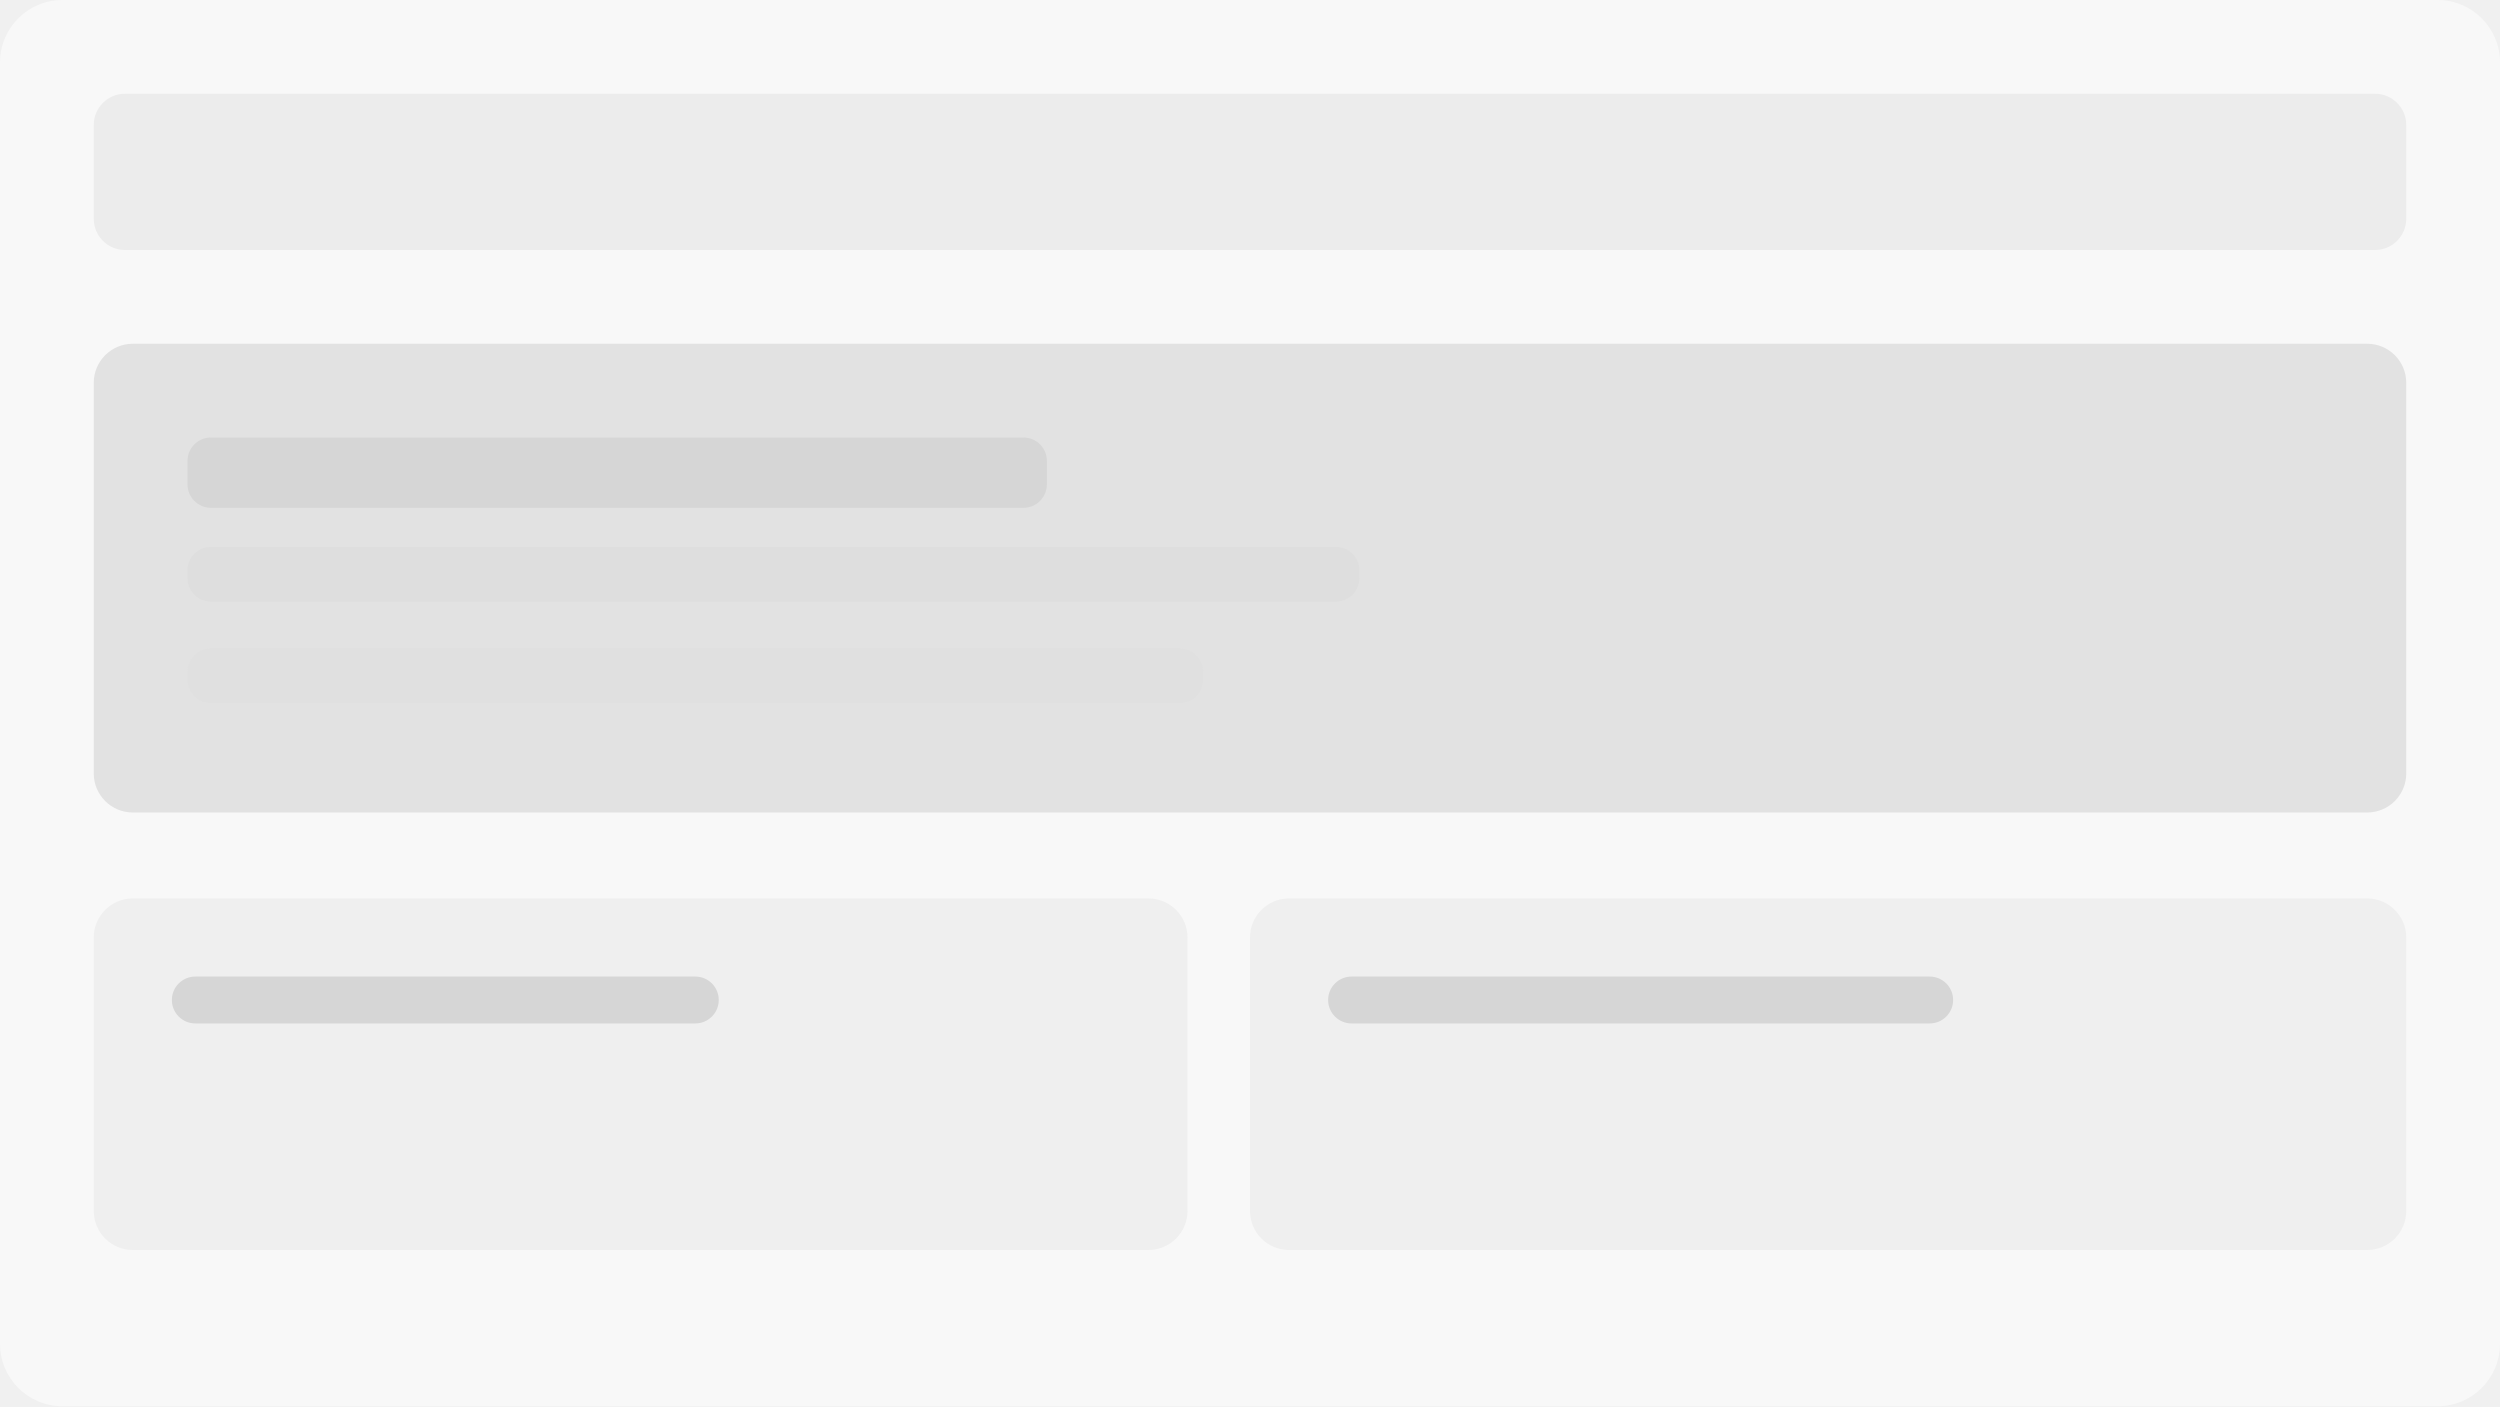
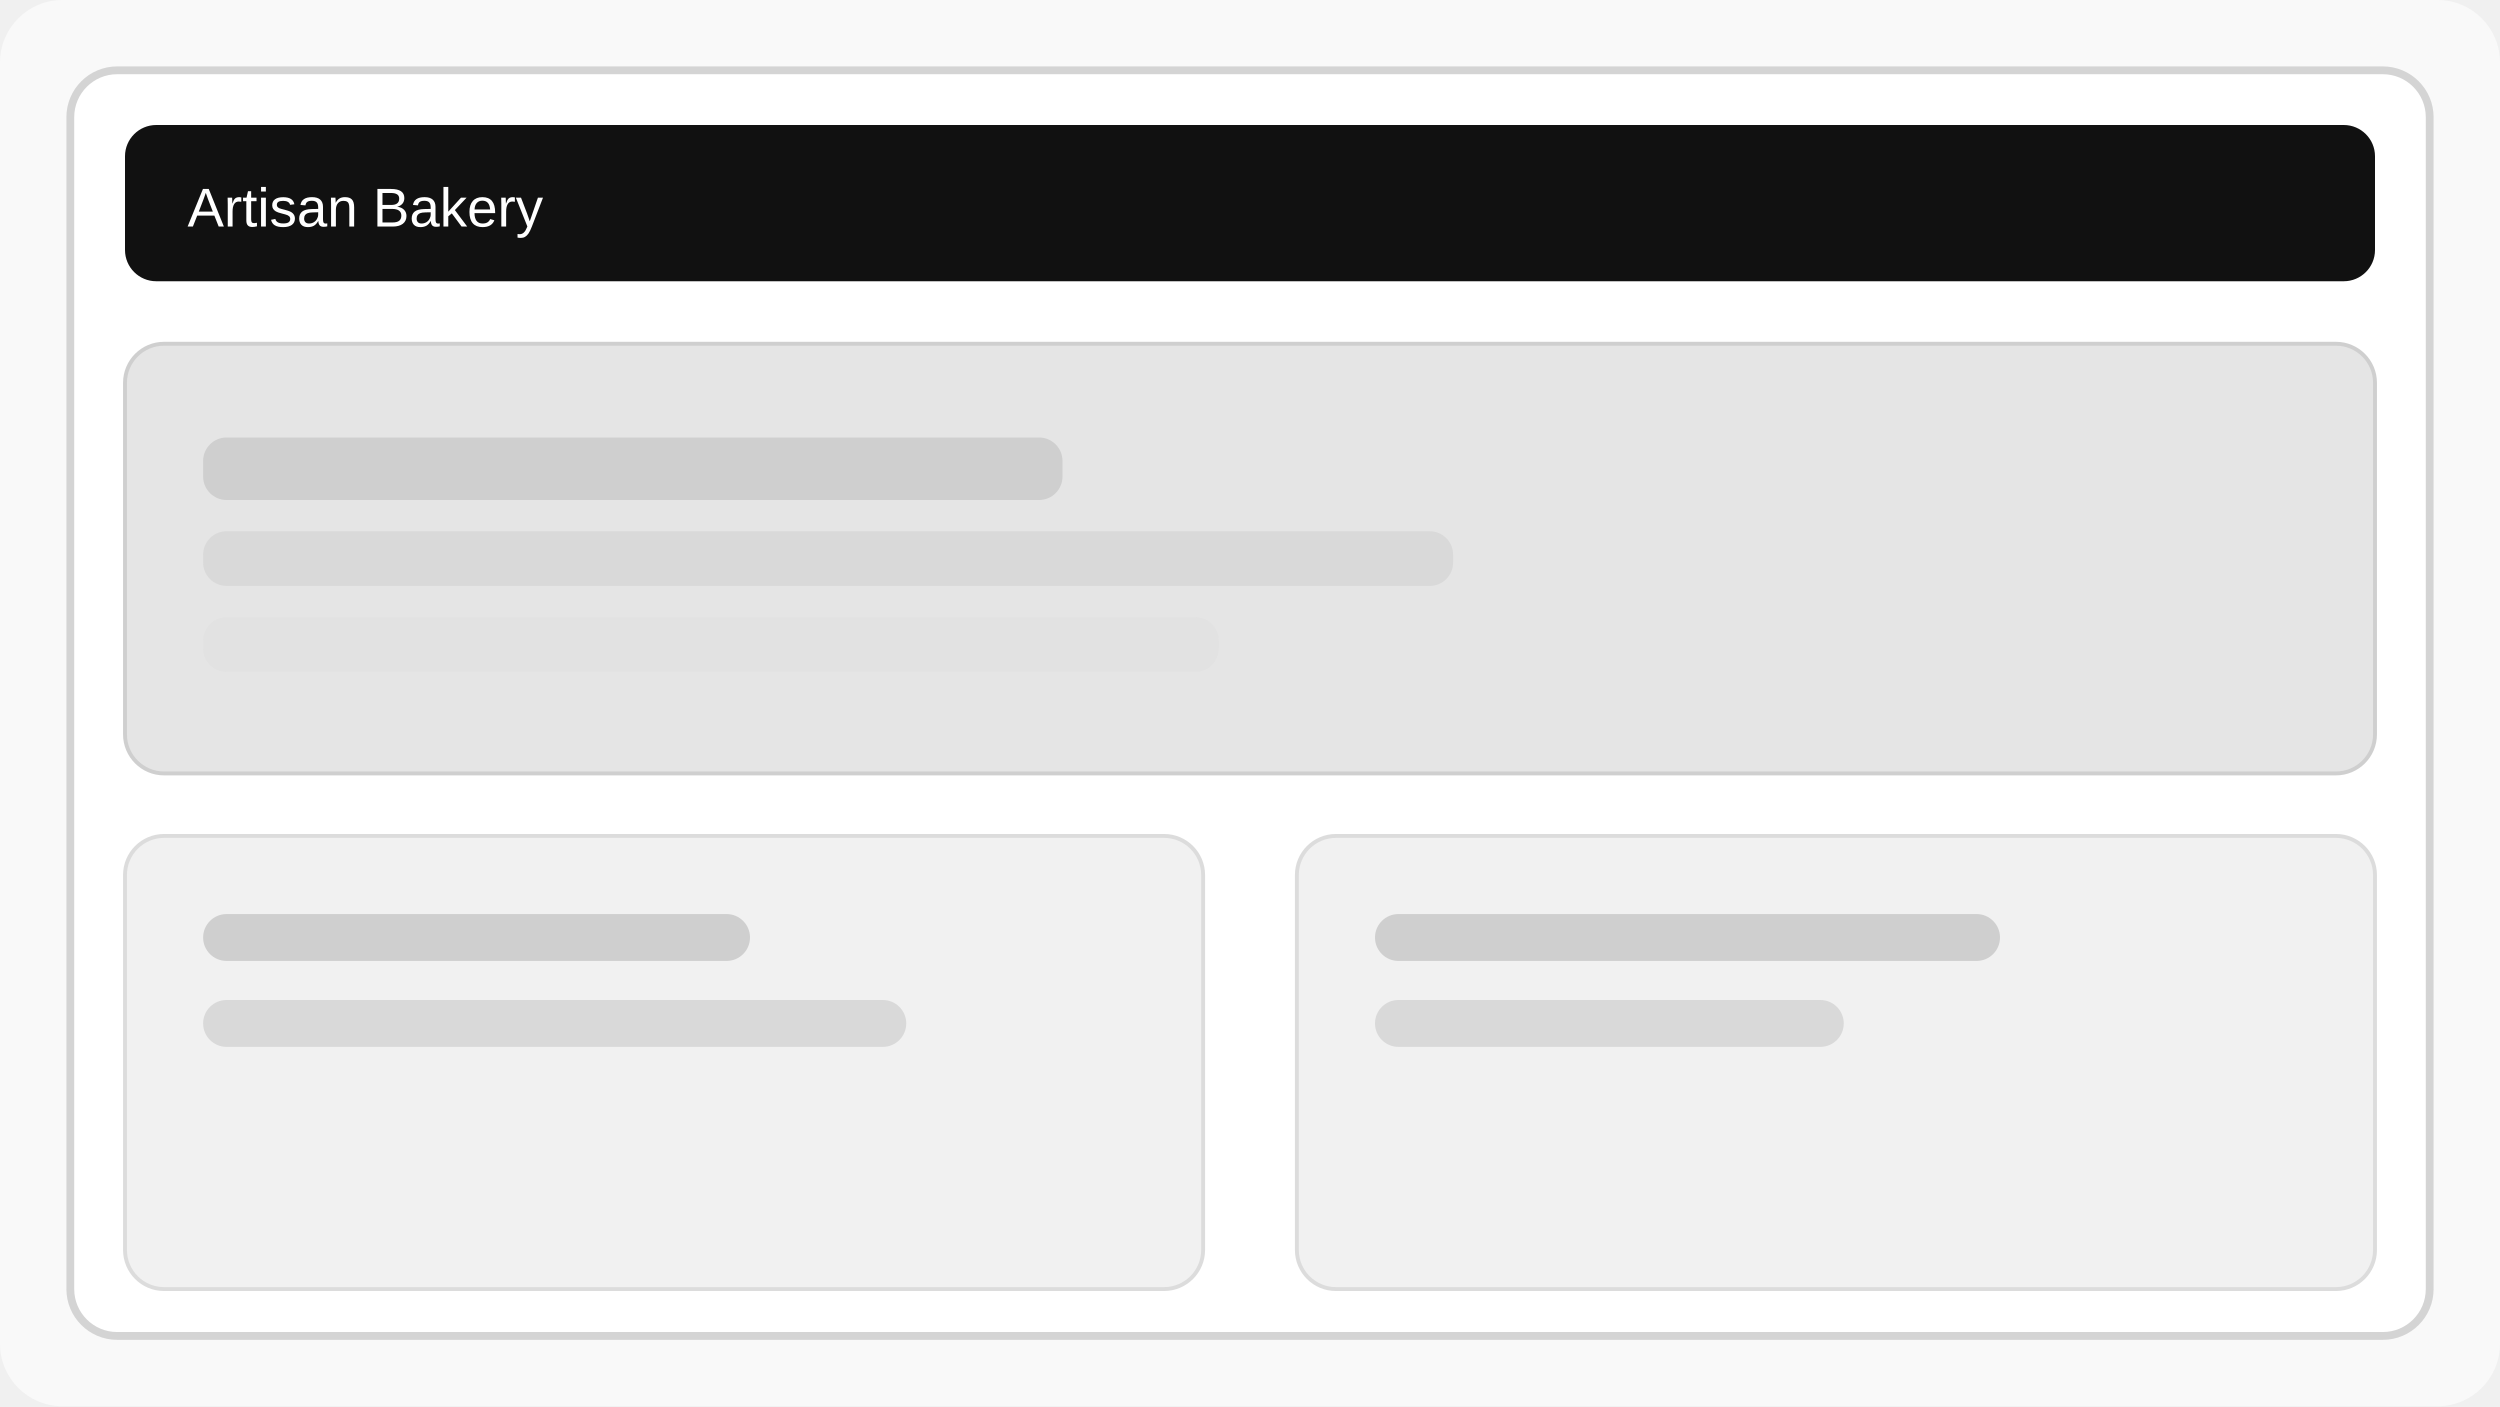
<svg xmlns="http://www.w3.org/2000/svg" viewBox="0 0 640 360" role="img" aria-label="Concept bakery website preview">
-   <rect width="640" height="360" rx="16" fill="#f8f8f8" />
-   <rect x="24" y="24" width="592" height="40" rx="8" fill="#ececec" />
-   <rect x="24" y="88" width="592" height="120" rx="10" fill="#e2e2e2" />
-   <rect x="48" y="112" width="220" height="18" rx="6" fill="#d6d6d6" />
-   <rect x="48" y="140" width="300" height="14" rx="6" fill="#dedede" />
-   <rect x="48" y="166" width="260" height="14" rx="6" fill="#e0e0e0" />
-   <rect x="24" y="230" width="280" height="90" rx="10" fill="#efefef" />
-   <rect x="320" y="230" width="296" height="90" rx="10" fill="#efefef" />
-   <rect x="44" y="250" width="140" height="12" rx="6" fill="#d6d6d6" />
-   <rect x="340" y="250" width="160" height="12" rx="6" fill="#d6d6d6" />
+   <rect width="640" height="360" rx="16" fill="#f9f9f9" />
+   <rect x="18" y="18" width="604" height="324" rx="12" fill="#ffffff" stroke="#d4d4d4" stroke-width="2" />
+   <rect x="32" y="32" width="576" height="40" rx="8" fill="#111111" />
+   <text x="48" y="58" font-family="DM Sans, Arial" font-size="14" fill="#ffffff">Artisan Bakery</text>
+   <rect x="32" y="88" width="576" height="110" rx="10" fill="#e5e5e5" stroke="#cfcfcf" />
+   <rect x="52" y="112" width="220" height="16" rx="6" fill="#cfcfcf" />
+   <rect x="52" y="136" width="320" height="14" rx="6" fill="#d9d9d9" />
+   <rect x="52" y="158" width="260" height="14" rx="6" fill="#e2e2e2" />
+   <rect x="32" y="214" width="276" height="116" rx="10" fill="#f1f1f1" stroke="#dcdcdc" />
+   <rect x="332" y="214" width="276" height="116" rx="10" fill="#f1f1f1" stroke="#dcdcdc" />
+   <rect x="52" y="234" width="140" height="12" rx="6" fill="#cfcfcf" />
+   <rect x="352" y="234" width="160" height="12" rx="6" fill="#cfcfcf" />
+   <rect x="52" y="256" width="180" height="12" rx="6" fill="#d9d9d9" />
+   <rect x="352" y="256" width="120" height="12" rx="6" fill="#d9d9d9" />
</svg>
